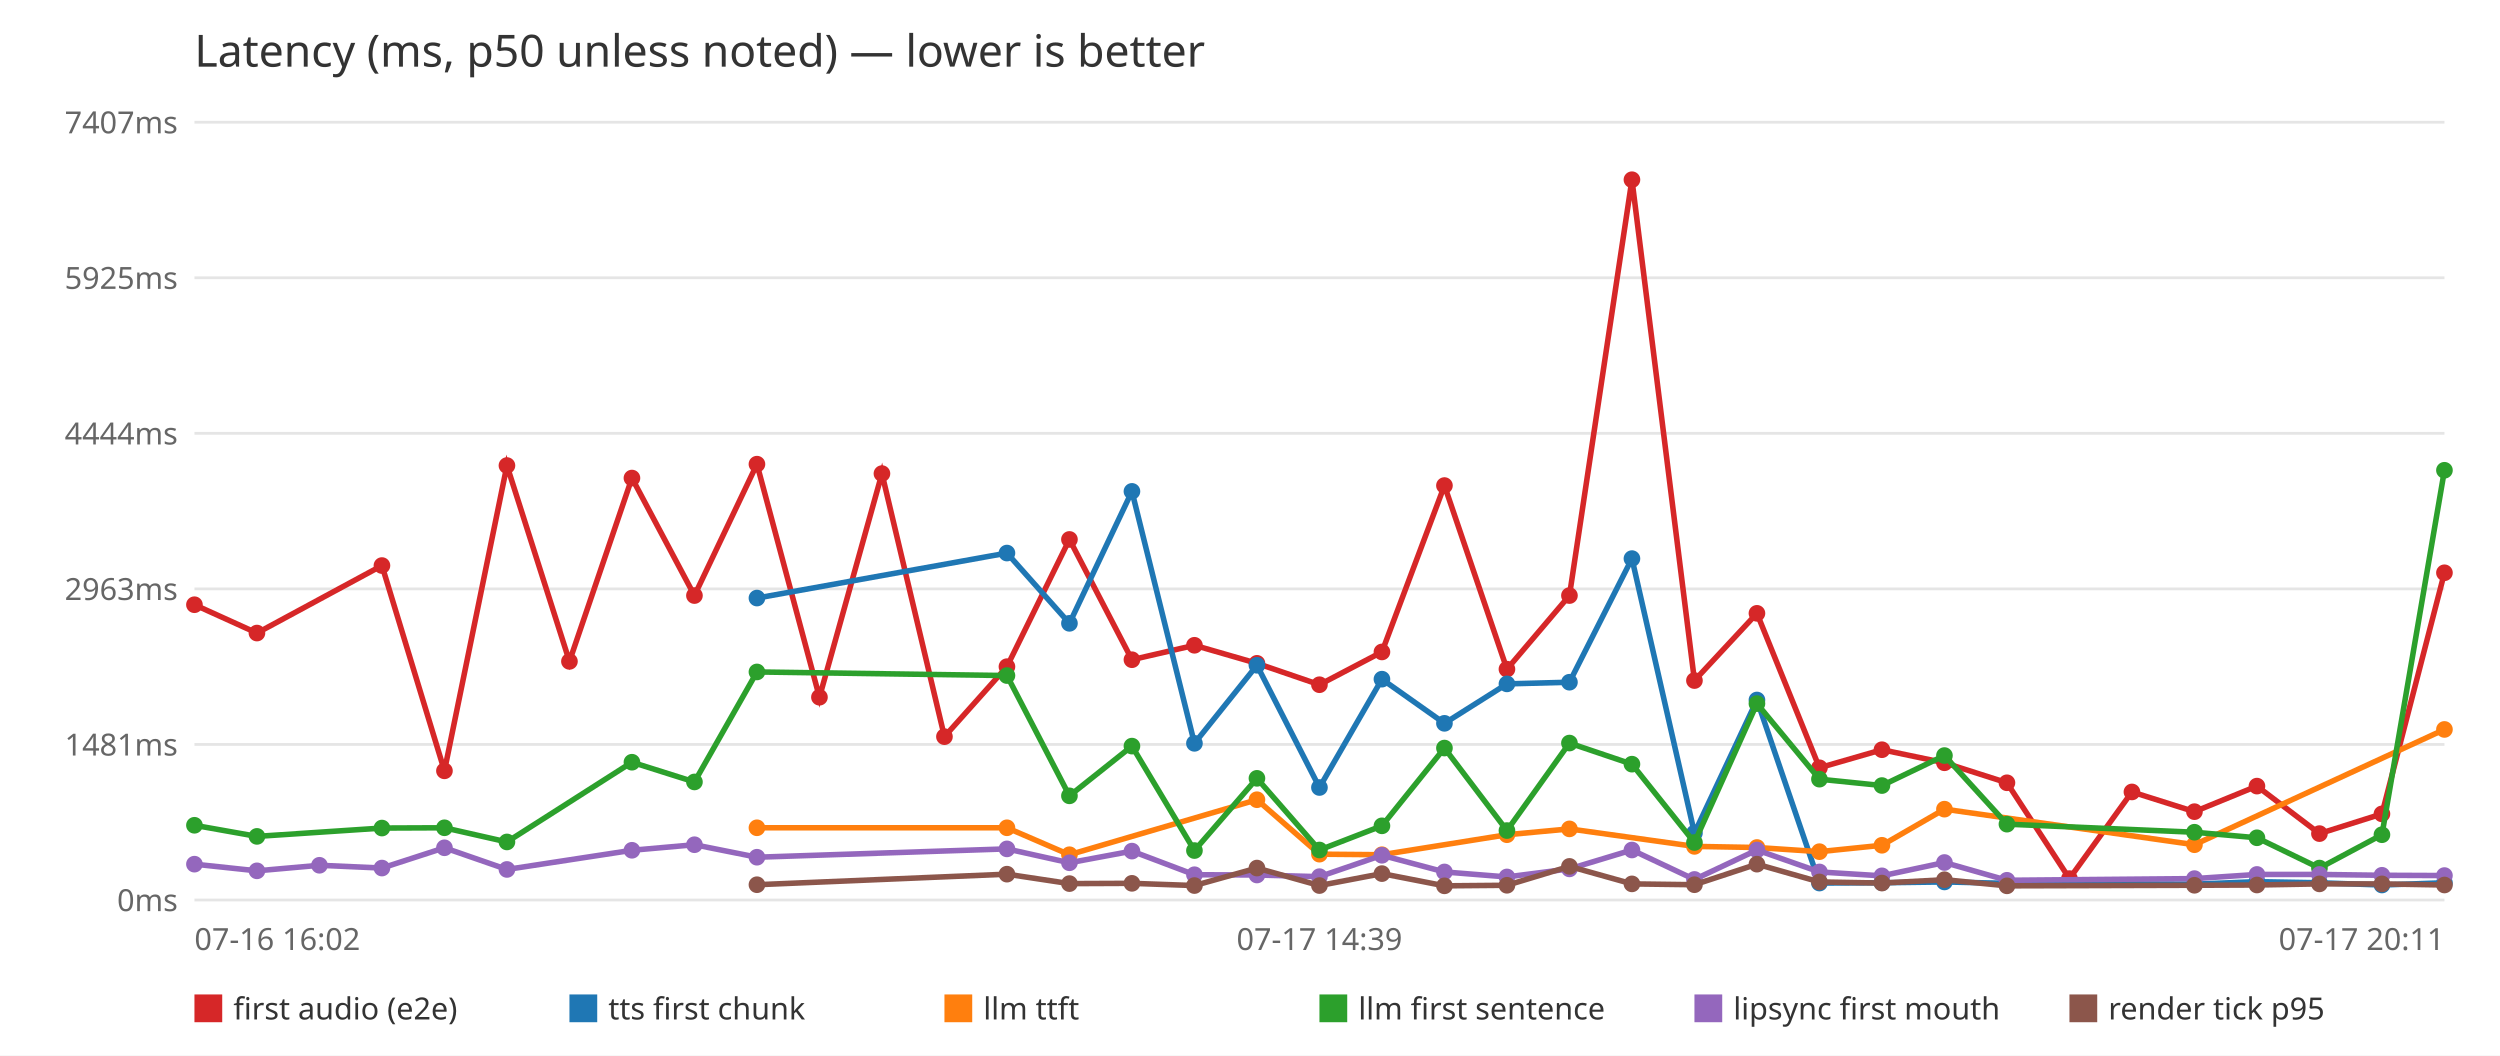
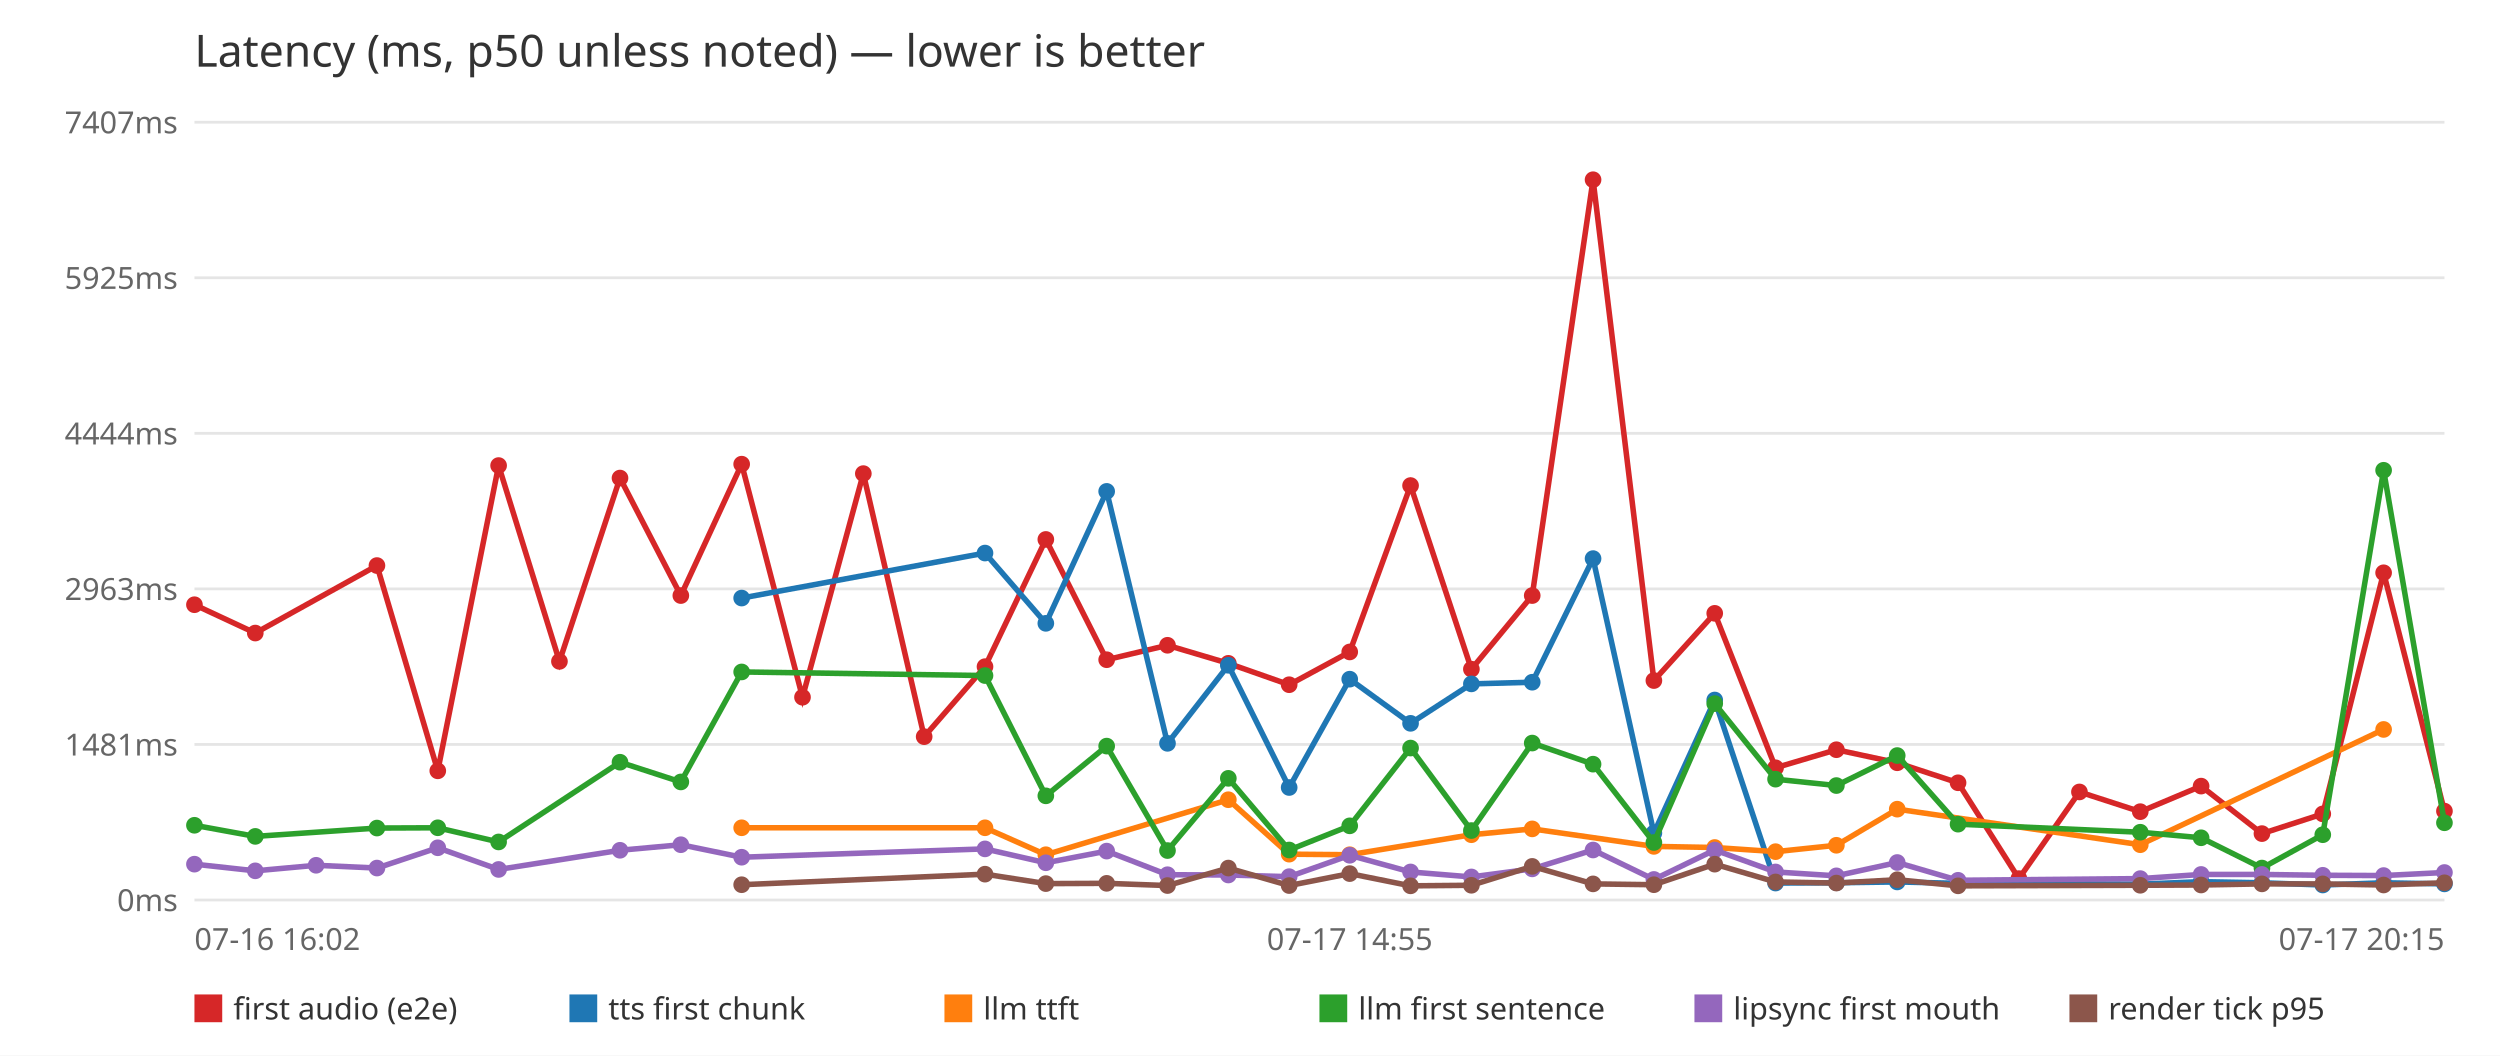
<svg xmlns="http://www.w3.org/2000/svg" width="900" height="380" viewBox="0 0 900 380" font-family="sans-serif">
  <rect width="900" height="380" fill="white" />
  <text x="70" y="24" font-size="16" fill="#333">Latency (ms, p50 unless noted) — lower is better</text>
  <line x1="70" y1="324.0" x2="880" y2="324.0" stroke="#e5e5e5" />
  <text x="64" y="328.0" font-size="11" fill="#666" text-anchor="end">0ms</text>
  <line x1="70" y1="268.0" x2="880" y2="268.0" stroke="#e5e5e5" />
  <text x="64" y="272.0" font-size="11" fill="#666" text-anchor="end">1481ms</text>
  <line x1="70" y1="212.0" x2="880" y2="212.0" stroke="#e5e5e5" />
  <text x="64" y="216.0" font-size="11" fill="#666" text-anchor="end">2963ms</text>
  <line x1="70" y1="156.0" x2="880" y2="156.0" stroke="#e5e5e5" />
  <text x="64" y="160.0" font-size="11" fill="#666" text-anchor="end">4444ms</text>
  <line x1="70" y1="100.0" x2="880" y2="100.0" stroke="#e5e5e5" />
  <text x="64" y="104.0" font-size="11" fill="#666" text-anchor="end">5925ms</text>
  <line x1="70" y1="44.0" x2="880" y2="44.0" stroke="#e5e5e5" />
  <text x="64" y="48.0" font-size="11" fill="#666" text-anchor="end">7407ms</text>
  <text x="70.0" y="342" font-size="11" fill="#666" text-anchor="start">07-16 16:02</text>
-   <text x="475.0" y="342" font-size="11" fill="#666" text-anchor="middle">07-17 14:39</text>
-   <text x="880.0" y="342" font-size="11" fill="#666" text-anchor="end">07-17 20:11</text>
-   <polyline points="70.0,217.7 92.5,227.9 137.5,203.6 160.0,277.5 182.5,167.6 205.0,238.1 227.5,172.1 250.0,214.4 272.5,167.1 295.0,251.0 317.5,170.5 340.0,265.2 362.5,240.0 385.0,194.2 407.5,237.5 430.0,232.3 452.5,238.8 475.0,246.5 497.5,234.7 520.0,174.8 542.5,240.9 565.0,214.4 587.5,64.7 610.0,245.0 632.5,220.8 655.0,276.4 677.5,269.9 700.0,274.6 722.5,281.8 745.0,316.3 767.5,285.1 790.0,292.2 812.5,283.0 835.0,300.1 857.5,293.0 880.0,206.2" fill="none" stroke="#d62728" stroke-width="2" />
+   <text x="485.9" y="342" font-size="11" fill="#666" text-anchor="middle">07-17 14:55</text>
+   <text x="880.0" y="342" font-size="11" fill="#666" text-anchor="end">07-17 20:15</text>
+   <polyline points="70.0,217.7 91.9,227.9 135.7,203.6 157.6,277.5 179.5,167.6 201.4,238.1 223.2,172.1 245.1,214.4 267.0,167.1 288.9,251.0 310.8,170.5 332.7,265.2 354.6,240.0 376.5,194.2 398.4,237.5 420.3,232.3 442.2,238.8 464.1,246.5 485.9,234.7 507.8,174.8 529.7,240.9 551.6,214.4 573.5,64.7 595.4,245.0 617.3,220.8 639.2,276.4 661.1,269.9 683.0,274.6 704.9,281.8 726.8,316.3 748.6,285.1 770.5,292.2 792.4,283.0 814.3,300.1 836.2,293.0 858.1,206.2 880.0,292.0" fill="none" stroke="#d62728" stroke-width="2" />
  <circle cx="70.0" cy="217.7" r="3" fill="#d62728" />
-   <circle cx="92.5" cy="227.9" r="3" fill="#d62728" />
-   <circle cx="137.5" cy="203.6" r="3" fill="#d62728" />
-   <circle cx="160.0" cy="277.5" r="3" fill="#d62728" />
-   <circle cx="182.5" cy="167.6" r="3" fill="#d62728" />
-   <circle cx="205.0" cy="238.1" r="3" fill="#d62728" />
-   <circle cx="227.5" cy="172.1" r="3" fill="#d62728" />
-   <circle cx="250.0" cy="214.4" r="3" fill="#d62728" />
-   <circle cx="272.5" cy="167.1" r="3" fill="#d62728" />
-   <circle cx="295.0" cy="251.0" r="3" fill="#d62728" />
-   <circle cx="317.5" cy="170.5" r="3" fill="#d62728" />
-   <circle cx="340.0" cy="265.2" r="3" fill="#d62728" />
-   <circle cx="362.5" cy="240.0" r="3" fill="#d62728" />
-   <circle cx="385.0" cy="194.2" r="3" fill="#d62728" />
-   <circle cx="407.5" cy="237.5" r="3" fill="#d62728" />
-   <circle cx="430.0" cy="232.3" r="3" fill="#d62728" />
-   <circle cx="452.5" cy="238.8" r="3" fill="#d62728" />
-   <circle cx="475.0" cy="246.5" r="3" fill="#d62728" />
-   <circle cx="497.5" cy="234.7" r="3" fill="#d62728" />
-   <circle cx="520.0" cy="174.8" r="3" fill="#d62728" />
-   <circle cx="542.5" cy="240.9" r="3" fill="#d62728" />
-   <circle cx="565.0" cy="214.4" r="3" fill="#d62728" />
-   <circle cx="587.5" cy="64.7" r="3" fill="#d62728" />
-   <circle cx="610.0" cy="245.0" r="3" fill="#d62728" />
-   <circle cx="632.5" cy="220.8" r="3" fill="#d62728" />
-   <circle cx="655.0" cy="276.4" r="3" fill="#d62728" />
-   <circle cx="677.5" cy="269.9" r="3" fill="#d62728" />
-   <circle cx="700.0" cy="274.6" r="3" fill="#d62728" />
-   <circle cx="722.5" cy="281.8" r="3" fill="#d62728" />
-   <circle cx="745.0" cy="316.3" r="3" fill="#d62728" />
-   <circle cx="767.5" cy="285.1" r="3" fill="#d62728" />
-   <circle cx="790.0" cy="292.2" r="3" fill="#d62728" />
-   <circle cx="812.5" cy="283.0" r="3" fill="#d62728" />
-   <circle cx="835.0" cy="300.1" r="3" fill="#d62728" />
-   <circle cx="857.5" cy="293.0" r="3" fill="#d62728" />
-   <circle cx="880.0" cy="206.2" r="3" fill="#d62728" />
+   <circle cx="91.9" cy="227.9" r="3" fill="#d62728" />
+   <circle cx="135.7" cy="203.6" r="3" fill="#d62728" />
+   <circle cx="157.6" cy="277.5" r="3" fill="#d62728" />
+   <circle cx="179.5" cy="167.6" r="3" fill="#d62728" />
+   <circle cx="201.4" cy="238.1" r="3" fill="#d62728" />
+   <circle cx="223.2" cy="172.1" r="3" fill="#d62728" />
+   <circle cx="245.1" cy="214.4" r="3" fill="#d62728" />
+   <circle cx="267.0" cy="167.1" r="3" fill="#d62728" />
+   <circle cx="288.9" cy="251.0" r="3" fill="#d62728" />
+   <circle cx="310.8" cy="170.5" r="3" fill="#d62728" />
+   <circle cx="332.7" cy="265.2" r="3" fill="#d62728" />
+   <circle cx="354.6" cy="240.0" r="3" fill="#d62728" />
+   <circle cx="376.5" cy="194.2" r="3" fill="#d62728" />
+   <circle cx="398.4" cy="237.5" r="3" fill="#d62728" />
+   <circle cx="420.3" cy="232.3" r="3" fill="#d62728" />
+   <circle cx="442.2" cy="238.8" r="3" fill="#d62728" />
+   <circle cx="464.1" cy="246.5" r="3" fill="#d62728" />
+   <circle cx="485.9" cy="234.7" r="3" fill="#d62728" />
+   <circle cx="507.8" cy="174.8" r="3" fill="#d62728" />
+   <circle cx="529.7" cy="240.9" r="3" fill="#d62728" />
+   <circle cx="551.6" cy="214.4" r="3" fill="#d62728" />
+   <circle cx="573.5" cy="64.7" r="3" fill="#d62728" />
+   <circle cx="595.4" cy="245.0" r="3" fill="#d62728" />
+   <circle cx="617.3" cy="220.8" r="3" fill="#d62728" />
+   <circle cx="639.2" cy="276.4" r="3" fill="#d62728" />
+   <circle cx="661.1" cy="269.9" r="3" fill="#d62728" />
+   <circle cx="683.0" cy="274.6" r="3" fill="#d62728" />
+   <circle cx="704.9" cy="281.8" r="3" fill="#d62728" />
+   <circle cx="726.8" cy="316.3" r="3" fill="#d62728" />
+   <circle cx="748.6" cy="285.1" r="3" fill="#d62728" />
+   <circle cx="770.5" cy="292.2" r="3" fill="#d62728" />
+   <circle cx="792.4" cy="283.0" r="3" fill="#d62728" />
+   <circle cx="814.3" cy="300.1" r="3" fill="#d62728" />
+   <circle cx="836.2" cy="293.0" r="3" fill="#d62728" />
+   <circle cx="858.1" cy="206.2" r="3" fill="#d62728" />
+   <circle cx="880.0" cy="292.0" r="3" fill="#d62728" />
  <rect x="70.0" y="358" width="10" height="10" fill="#d62728" />
  <text x="84.0" y="367" font-size="11" fill="#333">first audio (e2e)</text>
-   <polyline points="272.5,215.3 362.5,199.1 385.0,224.4 407.5,176.9 430.0,267.6 452.5,239.5 475.0,283.5 497.5,244.5 520.0,260.4 542.5,246.2 565.0,245.6 587.5,201.1 610.0,299.9 632.5,252.0 655.0,317.9 677.5,317.8 700.0,317.5 722.5,318.0 790.0,318.3 812.5,317.4 835.0,317.8 857.5,318.6 880.0,317.8" fill="none" stroke="#1f77b4" stroke-width="2" />
-   <circle cx="272.5" cy="215.3" r="3" fill="#1f77b4" />
-   <circle cx="362.5" cy="199.1" r="3" fill="#1f77b4" />
-   <circle cx="385.0" cy="224.4" r="3" fill="#1f77b4" />
-   <circle cx="407.5" cy="176.9" r="3" fill="#1f77b4" />
-   <circle cx="430.0" cy="267.6" r="3" fill="#1f77b4" />
-   <circle cx="452.5" cy="239.5" r="3" fill="#1f77b4" />
-   <circle cx="475.0" cy="283.5" r="3" fill="#1f77b4" />
-   <circle cx="497.5" cy="244.5" r="3" fill="#1f77b4" />
-   <circle cx="520.0" cy="260.4" r="3" fill="#1f77b4" />
-   <circle cx="542.5" cy="246.2" r="3" fill="#1f77b4" />
-   <circle cx="565.0" cy="245.6" r="3" fill="#1f77b4" />
-   <circle cx="587.5" cy="201.1" r="3" fill="#1f77b4" />
-   <circle cx="610.0" cy="299.9" r="3" fill="#1f77b4" />
-   <circle cx="632.5" cy="252.0" r="3" fill="#1f77b4" />
-   <circle cx="655.0" cy="317.9" r="3" fill="#1f77b4" />
-   <circle cx="677.5" cy="317.8" r="3" fill="#1f77b4" />
-   <circle cx="700.0" cy="317.5" r="3" fill="#1f77b4" />
-   <circle cx="722.5" cy="318.0" r="3" fill="#1f77b4" />
-   <circle cx="790.0" cy="318.3" r="3" fill="#1f77b4" />
-   <circle cx="812.5" cy="317.4" r="3" fill="#1f77b4" />
-   <circle cx="835.0" cy="317.8" r="3" fill="#1f77b4" />
-   <circle cx="857.5" cy="318.6" r="3" fill="#1f77b4" />
-   <circle cx="880.0" cy="317.8" r="3" fill="#1f77b4" />
+   <polyline points="267.0,215.3 354.6,199.1 376.5,224.4 398.4,176.9 420.3,267.6 442.2,239.5 464.1,283.5 485.9,244.5 507.8,260.4 529.7,246.2 551.6,245.6 573.5,201.1 595.4,299.9 617.3,252.0 639.2,317.9 661.1,317.8 683.0,317.5 704.9,318.0 770.5,318.3 792.4,317.4 814.3,317.8 836.2,318.6 858.1,317.8 880.0,318.2" fill="none" stroke="#1f77b4" stroke-width="2" />
+   <circle cx="267.0" cy="215.3" r="3" fill="#1f77b4" />
+   <circle cx="354.6" cy="199.1" r="3" fill="#1f77b4" />
+   <circle cx="376.5" cy="224.4" r="3" fill="#1f77b4" />
+   <circle cx="398.4" cy="176.9" r="3" fill="#1f77b4" />
+   <circle cx="420.3" cy="267.6" r="3" fill="#1f77b4" />
+   <circle cx="442.2" cy="239.5" r="3" fill="#1f77b4" />
+   <circle cx="464.1" cy="283.5" r="3" fill="#1f77b4" />
+   <circle cx="485.9" cy="244.5" r="3" fill="#1f77b4" />
+   <circle cx="507.8" cy="260.4" r="3" fill="#1f77b4" />
+   <circle cx="529.7" cy="246.2" r="3" fill="#1f77b4" />
+   <circle cx="551.6" cy="245.6" r="3" fill="#1f77b4" />
+   <circle cx="573.5" cy="201.1" r="3" fill="#1f77b4" />
+   <circle cx="595.4" cy="299.9" r="3" fill="#1f77b4" />
+   <circle cx="617.3" cy="252.0" r="3" fill="#1f77b4" />
+   <circle cx="639.2" cy="317.9" r="3" fill="#1f77b4" />
+   <circle cx="661.1" cy="317.8" r="3" fill="#1f77b4" />
+   <circle cx="683.0" cy="317.5" r="3" fill="#1f77b4" />
+   <circle cx="704.9" cy="318.0" r="3" fill="#1f77b4" />
+   <circle cx="770.5" cy="318.3" r="3" fill="#1f77b4" />
+   <circle cx="792.4" cy="317.4" r="3" fill="#1f77b4" />
+   <circle cx="814.3" cy="317.8" r="3" fill="#1f77b4" />
+   <circle cx="836.2" cy="318.6" r="3" fill="#1f77b4" />
+   <circle cx="858.1" cy="317.8" r="3" fill="#1f77b4" />
+   <circle cx="880.0" cy="318.2" r="3" fill="#1f77b4" />
  <rect x="205.0" y="358" width="10" height="10" fill="#1f77b4" />
  <text x="219.0" y="367" font-size="11" fill="#333">tts first chunk</text>
-   <polyline points="272.5,298.0 362.5,298.0 385.0,307.7 452.5,287.9 475.0,307.5 497.5,307.7 542.5,300.5 565.0,298.4 610.0,304.7 632.5,305.1 655.0,306.6 677.5,304.3 700.0,291.3 790.0,304.1 880.0,262.6" fill="none" stroke="#ff7f0e" stroke-width="2" />
-   <circle cx="272.5" cy="298.0" r="3" fill="#ff7f0e" />
-   <circle cx="362.5" cy="298.0" r="3" fill="#ff7f0e" />
-   <circle cx="385.0" cy="307.7" r="3" fill="#ff7f0e" />
-   <circle cx="452.5" cy="287.9" r="3" fill="#ff7f0e" />
-   <circle cx="475.0" cy="307.5" r="3" fill="#ff7f0e" />
-   <circle cx="497.5" cy="307.7" r="3" fill="#ff7f0e" />
-   <circle cx="542.5" cy="300.5" r="3" fill="#ff7f0e" />
-   <circle cx="565.0" cy="298.4" r="3" fill="#ff7f0e" />
-   <circle cx="610.0" cy="304.7" r="3" fill="#ff7f0e" />
-   <circle cx="632.5" cy="305.1" r="3" fill="#ff7f0e" />
-   <circle cx="655.0" cy="306.6" r="3" fill="#ff7f0e" />
-   <circle cx="677.5" cy="304.3" r="3" fill="#ff7f0e" />
-   <circle cx="700.0" cy="291.3" r="3" fill="#ff7f0e" />
-   <circle cx="790.0" cy="304.1" r="3" fill="#ff7f0e" />
-   <circle cx="880.0" cy="262.6" r="3" fill="#ff7f0e" />
+   <polyline points="267.0,298.0 354.6,298.0 376.5,307.7 442.2,287.9 464.1,307.5 485.9,307.7 529.7,300.5 551.6,298.4 595.4,304.7 617.3,305.1 639.2,306.6 661.1,304.3 683.0,291.3 770.5,304.1 858.1,262.6" fill="none" stroke="#ff7f0e" stroke-width="2" />
+   <circle cx="267.0" cy="298.0" r="3" fill="#ff7f0e" />
+   <circle cx="354.6" cy="298.0" r="3" fill="#ff7f0e" />
+   <circle cx="376.5" cy="307.7" r="3" fill="#ff7f0e" />
+   <circle cx="442.2" cy="287.9" r="3" fill="#ff7f0e" />
+   <circle cx="464.1" cy="307.5" r="3" fill="#ff7f0e" />
+   <circle cx="485.9" cy="307.7" r="3" fill="#ff7f0e" />
+   <circle cx="529.7" cy="300.5" r="3" fill="#ff7f0e" />
+   <circle cx="551.6" cy="298.4" r="3" fill="#ff7f0e" />
+   <circle cx="595.4" cy="304.7" r="3" fill="#ff7f0e" />
+   <circle cx="617.3" cy="305.1" r="3" fill="#ff7f0e" />
+   <circle cx="639.2" cy="306.6" r="3" fill="#ff7f0e" />
+   <circle cx="661.1" cy="304.3" r="3" fill="#ff7f0e" />
+   <circle cx="683.0" cy="291.3" r="3" fill="#ff7f0e" />
+   <circle cx="770.5" cy="304.1" r="3" fill="#ff7f0e" />
+   <circle cx="858.1" cy="262.6" r="3" fill="#ff7f0e" />
  <rect x="340.0" y="358" width="10" height="10" fill="#ff7f0e" />
  <text x="354.0" y="367" font-size="11" fill="#333">llm ttft</text>
-   <polyline points="70.0,297.1 92.5,301.1 137.5,298.1 160.0,298.0 182.5,303.1 227.5,274.4 250.0,281.5 272.5,241.9 362.5,243.2 385.0,286.5 407.5,268.6 430.0,306.2 452.5,280.2 475.0,306.0 497.5,297.3 520.0,269.3 542.5,299.0 565.0,267.5 587.5,275.1 610.0,303.3 632.5,253.3 655.0,280.5 677.5,282.8 700.0,272.0 722.5,296.7 790.0,299.6 812.5,301.6 835.0,312.5 857.5,300.5 880.0,169.3" fill="none" stroke="#2ca02c" stroke-width="2" />
+   <polyline points="70.0,297.1 91.9,301.1 135.7,298.1 157.6,298.0 179.5,303.1 223.2,274.4 245.1,281.5 267.0,241.9 354.6,243.2 376.5,286.5 398.4,268.6 420.3,306.2 442.2,280.2 464.1,306.0 485.9,297.3 507.8,269.3 529.7,299.0 551.6,267.5 573.5,275.1 595.4,303.3 617.3,253.3 639.2,280.5 661.1,282.8 683.0,272.0 704.9,296.7 770.5,299.6 792.4,301.6 814.3,312.5 836.2,300.5 858.1,169.3 880.0,296.2" fill="none" stroke="#2ca02c" stroke-width="2" />
  <circle cx="70.0" cy="297.1" r="3" fill="#2ca02c" />
-   <circle cx="92.5" cy="301.1" r="3" fill="#2ca02c" />
-   <circle cx="137.5" cy="298.1" r="3" fill="#2ca02c" />
-   <circle cx="160.0" cy="298.0" r="3" fill="#2ca02c" />
-   <circle cx="182.5" cy="303.1" r="3" fill="#2ca02c" />
-   <circle cx="227.5" cy="274.4" r="3" fill="#2ca02c" />
-   <circle cx="250.0" cy="281.5" r="3" fill="#2ca02c" />
-   <circle cx="272.5" cy="241.9" r="3" fill="#2ca02c" />
-   <circle cx="362.5" cy="243.2" r="3" fill="#2ca02c" />
-   <circle cx="385.0" cy="286.5" r="3" fill="#2ca02c" />
-   <circle cx="407.5" cy="268.6" r="3" fill="#2ca02c" />
-   <circle cx="430.0" cy="306.2" r="3" fill="#2ca02c" />
-   <circle cx="452.5" cy="280.2" r="3" fill="#2ca02c" />
-   <circle cx="475.0" cy="306.0" r="3" fill="#2ca02c" />
-   <circle cx="497.5" cy="297.3" r="3" fill="#2ca02c" />
-   <circle cx="520.0" cy="269.3" r="3" fill="#2ca02c" />
-   <circle cx="542.5" cy="299.0" r="3" fill="#2ca02c" />
-   <circle cx="565.0" cy="267.5" r="3" fill="#2ca02c" />
-   <circle cx="587.5" cy="275.1" r="3" fill="#2ca02c" />
-   <circle cx="610.0" cy="303.3" r="3" fill="#2ca02c" />
-   <circle cx="632.5" cy="253.3" r="3" fill="#2ca02c" />
-   <circle cx="655.0" cy="280.5" r="3" fill="#2ca02c" />
-   <circle cx="677.5" cy="282.8" r="3" fill="#2ca02c" />
-   <circle cx="700.0" cy="272.0" r="3" fill="#2ca02c" />
-   <circle cx="722.5" cy="296.7" r="3" fill="#2ca02c" />
-   <circle cx="790.0" cy="299.6" r="3" fill="#2ca02c" />
-   <circle cx="812.5" cy="301.6" r="3" fill="#2ca02c" />
-   <circle cx="835.0" cy="312.5" r="3" fill="#2ca02c" />
-   <circle cx="857.5" cy="300.5" r="3" fill="#2ca02c" />
-   <circle cx="880.0" cy="169.3" r="3" fill="#2ca02c" />
+   <circle cx="91.9" cy="301.1" r="3" fill="#2ca02c" />
+   <circle cx="135.7" cy="298.1" r="3" fill="#2ca02c" />
+   <circle cx="157.6" cy="298.0" r="3" fill="#2ca02c" />
+   <circle cx="179.5" cy="303.1" r="3" fill="#2ca02c" />
+   <circle cx="223.2" cy="274.4" r="3" fill="#2ca02c" />
+   <circle cx="245.1" cy="281.5" r="3" fill="#2ca02c" />
+   <circle cx="267.0" cy="241.9" r="3" fill="#2ca02c" />
+   <circle cx="354.6" cy="243.2" r="3" fill="#2ca02c" />
+   <circle cx="376.5" cy="286.5" r="3" fill="#2ca02c" />
+   <circle cx="398.4" cy="268.6" r="3" fill="#2ca02c" />
+   <circle cx="420.3" cy="306.2" r="3" fill="#2ca02c" />
+   <circle cx="442.2" cy="280.2" r="3" fill="#2ca02c" />
+   <circle cx="464.1" cy="306.0" r="3" fill="#2ca02c" />
+   <circle cx="485.9" cy="297.3" r="3" fill="#2ca02c" />
+   <circle cx="507.8" cy="269.3" r="3" fill="#2ca02c" />
+   <circle cx="529.7" cy="299.0" r="3" fill="#2ca02c" />
+   <circle cx="551.6" cy="267.5" r="3" fill="#2ca02c" />
+   <circle cx="573.5" cy="275.1" r="3" fill="#2ca02c" />
+   <circle cx="595.4" cy="303.3" r="3" fill="#2ca02c" />
+   <circle cx="617.3" cy="253.3" r="3" fill="#2ca02c" />
+   <circle cx="639.2" cy="280.5" r="3" fill="#2ca02c" />
+   <circle cx="661.1" cy="282.8" r="3" fill="#2ca02c" />
+   <circle cx="683.0" cy="272.0" r="3" fill="#2ca02c" />
+   <circle cx="704.9" cy="296.7" r="3" fill="#2ca02c" />
+   <circle cx="770.5" cy="299.6" r="3" fill="#2ca02c" />
+   <circle cx="792.4" cy="301.6" r="3" fill="#2ca02c" />
+   <circle cx="814.3" cy="312.5" r="3" fill="#2ca02c" />
+   <circle cx="836.2" cy="300.5" r="3" fill="#2ca02c" />
+   <circle cx="858.1" cy="169.3" r="3" fill="#2ca02c" />
+   <circle cx="880.0" cy="296.2" r="3" fill="#2ca02c" />
  <rect x="475.0" y="358" width="10" height="10" fill="#2ca02c" />
  <text x="489.0" y="367" font-size="11" fill="#333">llm first sentence</text>
-   <polyline points="70.0,311.1 92.5,313.5 115.0,311.5 137.5,312.5 160.0,305.2 182.5,313.0 227.5,306.1 250.0,304.1 272.5,308.6 362.5,305.6 385.0,310.6 407.5,306.4 430.0,314.9 452.5,315.0 475.0,315.6 497.5,307.9 520.0,313.9 542.5,315.7 565.0,312.8 587.5,306.0 610.0,316.6 632.5,306.0 655.0,313.9 677.5,315.3 700.0,310.5 722.5,316.9 790.0,316.3 812.5,314.8 835.0,314.8 857.5,315.1 880.0,315.2" fill="none" stroke="#9467bd" stroke-width="2" />
+   <polyline points="70.0,311.1 91.9,313.5 113.8,311.5 135.7,312.5 157.6,305.2 179.5,313.0 223.2,306.1 245.1,304.1 267.0,308.6 354.6,305.6 376.5,310.6 398.4,306.4 420.3,314.9 442.2,315.0 464.1,315.6 485.9,307.9 507.8,313.9 529.7,315.7 551.6,312.8 573.5,306.0 595.4,316.6 617.3,306.0 639.2,313.9 661.1,315.3 683.0,310.5 704.9,316.9 770.5,316.3 792.4,314.8 814.3,314.8 836.2,315.1 858.1,315.2 880.0,314.1" fill="none" stroke="#9467bd" stroke-width="2" />
  <circle cx="70.0" cy="311.1" r="3" fill="#9467bd" />
-   <circle cx="92.5" cy="313.5" r="3" fill="#9467bd" />
-   <circle cx="115.0" cy="311.5" r="3" fill="#9467bd" />
-   <circle cx="137.5" cy="312.5" r="3" fill="#9467bd" />
-   <circle cx="160.0" cy="305.2" r="3" fill="#9467bd" />
-   <circle cx="182.5" cy="313.0" r="3" fill="#9467bd" />
-   <circle cx="227.5" cy="306.1" r="3" fill="#9467bd" />
-   <circle cx="250.0" cy="304.1" r="3" fill="#9467bd" />
-   <circle cx="272.5" cy="308.6" r="3" fill="#9467bd" />
-   <circle cx="362.5" cy="305.6" r="3" fill="#9467bd" />
-   <circle cx="385.0" cy="310.6" r="3" fill="#9467bd" />
-   <circle cx="407.5" cy="306.4" r="3" fill="#9467bd" />
-   <circle cx="430.0" cy="314.9" r="3" fill="#9467bd" />
-   <circle cx="452.5" cy="315.0" r="3" fill="#9467bd" />
-   <circle cx="475.0" cy="315.6" r="3" fill="#9467bd" />
-   <circle cx="497.5" cy="307.9" r="3" fill="#9467bd" />
-   <circle cx="520.0" cy="313.9" r="3" fill="#9467bd" />
-   <circle cx="542.5" cy="315.7" r="3" fill="#9467bd" />
-   <circle cx="565.0" cy="312.8" r="3" fill="#9467bd" />
-   <circle cx="587.5" cy="306.0" r="3" fill="#9467bd" />
-   <circle cx="610.0" cy="316.6" r="3" fill="#9467bd" />
-   <circle cx="632.5" cy="306.0" r="3" fill="#9467bd" />
-   <circle cx="655.0" cy="313.9" r="3" fill="#9467bd" />
-   <circle cx="677.5" cy="315.3" r="3" fill="#9467bd" />
-   <circle cx="700.0" cy="310.5" r="3" fill="#9467bd" />
-   <circle cx="722.5" cy="316.9" r="3" fill="#9467bd" />
-   <circle cx="790.0" cy="316.3" r="3" fill="#9467bd" />
-   <circle cx="812.5" cy="314.8" r="3" fill="#9467bd" />
-   <circle cx="835.0" cy="314.8" r="3" fill="#9467bd" />
-   <circle cx="857.5" cy="315.1" r="3" fill="#9467bd" />
-   <circle cx="880.0" cy="315.2" r="3" fill="#9467bd" />
+   <circle cx="91.9" cy="313.5" r="3" fill="#9467bd" />
+   <circle cx="113.8" cy="311.5" r="3" fill="#9467bd" />
+   <circle cx="135.7" cy="312.5" r="3" fill="#9467bd" />
+   <circle cx="157.6" cy="305.2" r="3" fill="#9467bd" />
+   <circle cx="179.5" cy="313.0" r="3" fill="#9467bd" />
+   <circle cx="223.2" cy="306.1" r="3" fill="#9467bd" />
+   <circle cx="245.1" cy="304.1" r="3" fill="#9467bd" />
+   <circle cx="267.0" cy="308.6" r="3" fill="#9467bd" />
+   <circle cx="354.6" cy="305.6" r="3" fill="#9467bd" />
+   <circle cx="376.5" cy="310.6" r="3" fill="#9467bd" />
+   <circle cx="398.4" cy="306.4" r="3" fill="#9467bd" />
+   <circle cx="420.3" cy="314.9" r="3" fill="#9467bd" />
+   <circle cx="442.2" cy="315.0" r="3" fill="#9467bd" />
+   <circle cx="464.1" cy="315.6" r="3" fill="#9467bd" />
+   <circle cx="485.9" cy="307.9" r="3" fill="#9467bd" />
+   <circle cx="507.8" cy="313.9" r="3" fill="#9467bd" />
+   <circle cx="529.7" cy="315.7" r="3" fill="#9467bd" />
+   <circle cx="551.6" cy="312.8" r="3" fill="#9467bd" />
+   <circle cx="573.5" cy="306.0" r="3" fill="#9467bd" />
+   <circle cx="595.4" cy="316.6" r="3" fill="#9467bd" />
+   <circle cx="617.3" cy="306.0" r="3" fill="#9467bd" />
+   <circle cx="639.2" cy="313.9" r="3" fill="#9467bd" />
+   <circle cx="661.1" cy="315.3" r="3" fill="#9467bd" />
+   <circle cx="683.0" cy="310.5" r="3" fill="#9467bd" />
+   <circle cx="704.9" cy="316.9" r="3" fill="#9467bd" />
+   <circle cx="770.5" cy="316.3" r="3" fill="#9467bd" />
+   <circle cx="792.4" cy="314.8" r="3" fill="#9467bd" />
+   <circle cx="814.3" cy="314.8" r="3" fill="#9467bd" />
+   <circle cx="836.2" cy="315.1" r="3" fill="#9467bd" />
+   <circle cx="858.1" cy="315.2" r="3" fill="#9467bd" />
+   <circle cx="880.0" cy="314.1" r="3" fill="#9467bd" />
  <rect x="610.0" y="358" width="10" height="10" fill="#9467bd" />
  <text x="624.0" y="367" font-size="11" fill="#333">lipsync first mouth</text>
-   <polyline points="272.5,318.5 362.5,314.7 385.0,318.1 407.5,318.0 430.0,318.8 452.5,312.5 475.0,318.8 497.5,314.5 520.0,318.9 542.5,318.7 565.0,311.9 587.5,318.2 610.0,318.5 632.5,311.1 655.0,317.5 677.5,317.9 700.0,316.7 722.5,318.9 790.0,318.7 812.5,318.6 835.0,318.2 857.5,318.2 880.0,318.6" fill="none" stroke="#8c564b" stroke-width="2" />
-   <circle cx="272.5" cy="318.5" r="3" fill="#8c564b" />
-   <circle cx="362.5" cy="314.7" r="3" fill="#8c564b" />
-   <circle cx="385.0" cy="318.1" r="3" fill="#8c564b" />
-   <circle cx="407.5" cy="318.0" r="3" fill="#8c564b" />
-   <circle cx="430.0" cy="318.8" r="3" fill="#8c564b" />
-   <circle cx="452.5" cy="312.5" r="3" fill="#8c564b" />
-   <circle cx="475.0" cy="318.8" r="3" fill="#8c564b" />
-   <circle cx="497.5" cy="314.5" r="3" fill="#8c564b" />
-   <circle cx="520.0" cy="318.9" r="3" fill="#8c564b" />
-   <circle cx="542.5" cy="318.7" r="3" fill="#8c564b" />
-   <circle cx="565.0" cy="311.9" r="3" fill="#8c564b" />
-   <circle cx="587.5" cy="318.2" r="3" fill="#8c564b" />
-   <circle cx="610.0" cy="318.5" r="3" fill="#8c564b" />
-   <circle cx="632.5" cy="311.1" r="3" fill="#8c564b" />
-   <circle cx="655.0" cy="317.5" r="3" fill="#8c564b" />
-   <circle cx="677.5" cy="317.9" r="3" fill="#8c564b" />
-   <circle cx="700.0" cy="316.7" r="3" fill="#8c564b" />
-   <circle cx="722.5" cy="318.9" r="3" fill="#8c564b" />
-   <circle cx="790.0" cy="318.7" r="3" fill="#8c564b" />
-   <circle cx="812.5" cy="318.6" r="3" fill="#8c564b" />
-   <circle cx="835.0" cy="318.2" r="3" fill="#8c564b" />
-   <circle cx="857.5" cy="318.2" r="3" fill="#8c564b" />
-   <circle cx="880.0" cy="318.6" r="3" fill="#8c564b" />
+   <polyline points="267.0,318.5 354.6,314.7 376.5,318.1 398.4,318.0 420.3,318.8 442.2,312.5 464.1,318.8 485.9,314.5 507.8,318.9 529.7,318.7 551.6,311.9 573.5,318.2 595.4,318.5 617.3,311.1 639.2,317.5 661.1,317.9 683.0,316.7 704.9,318.9 770.5,318.7 792.4,318.6 814.3,318.2 836.2,318.2 858.1,318.6 880.0,317.8" fill="none" stroke="#8c564b" stroke-width="2" />
+   <circle cx="267.0" cy="318.5" r="3" fill="#8c564b" />
+   <circle cx="354.6" cy="314.7" r="3" fill="#8c564b" />
+   <circle cx="376.5" cy="318.1" r="3" fill="#8c564b" />
+   <circle cx="398.4" cy="318.0" r="3" fill="#8c564b" />
+   <circle cx="420.3" cy="318.8" r="3" fill="#8c564b" />
+   <circle cx="442.2" cy="312.5" r="3" fill="#8c564b" />
+   <circle cx="464.1" cy="318.8" r="3" fill="#8c564b" />
+   <circle cx="485.9" cy="314.5" r="3" fill="#8c564b" />
+   <circle cx="507.8" cy="318.9" r="3" fill="#8c564b" />
+   <circle cx="529.7" cy="318.7" r="3" fill="#8c564b" />
+   <circle cx="551.6" cy="311.9" r="3" fill="#8c564b" />
+   <circle cx="573.5" cy="318.2" r="3" fill="#8c564b" />
+   <circle cx="595.4" cy="318.5" r="3" fill="#8c564b" />
+   <circle cx="617.3" cy="311.1" r="3" fill="#8c564b" />
+   <circle cx="639.2" cy="317.5" r="3" fill="#8c564b" />
+   <circle cx="661.1" cy="317.9" r="3" fill="#8c564b" />
+   <circle cx="683.0" cy="316.7" r="3" fill="#8c564b" />
+   <circle cx="704.9" cy="318.9" r="3" fill="#8c564b" />
+   <circle cx="770.5" cy="318.7" r="3" fill="#8c564b" />
+   <circle cx="792.4" cy="318.6" r="3" fill="#8c564b" />
+   <circle cx="814.3" cy="318.2" r="3" fill="#8c564b" />
+   <circle cx="836.2" cy="318.2" r="3" fill="#8c564b" />
+   <circle cx="858.1" cy="318.6" r="3" fill="#8c564b" />
+   <circle cx="880.0" cy="317.8" r="3" fill="#8c564b" />
  <rect x="745.0" y="358" width="10" height="10" fill="#8c564b" />
  <text x="759.0" y="367" font-size="11" fill="#333">render tick p95</text>
</svg>
